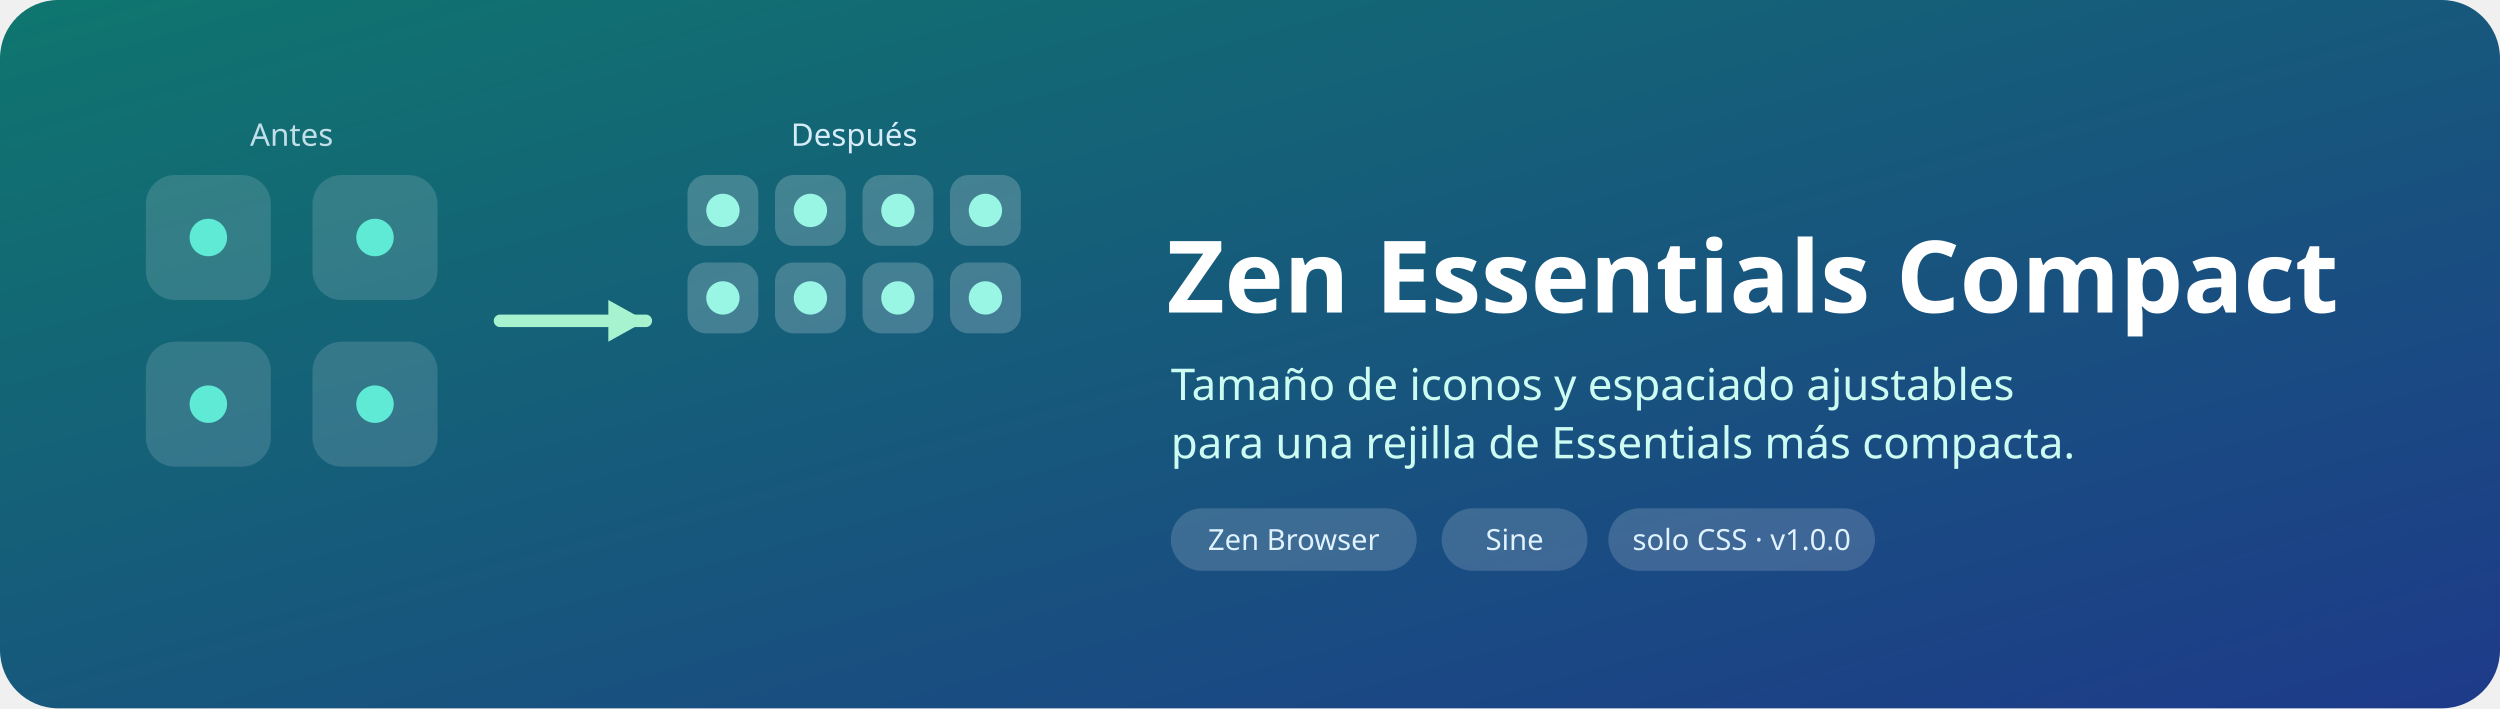
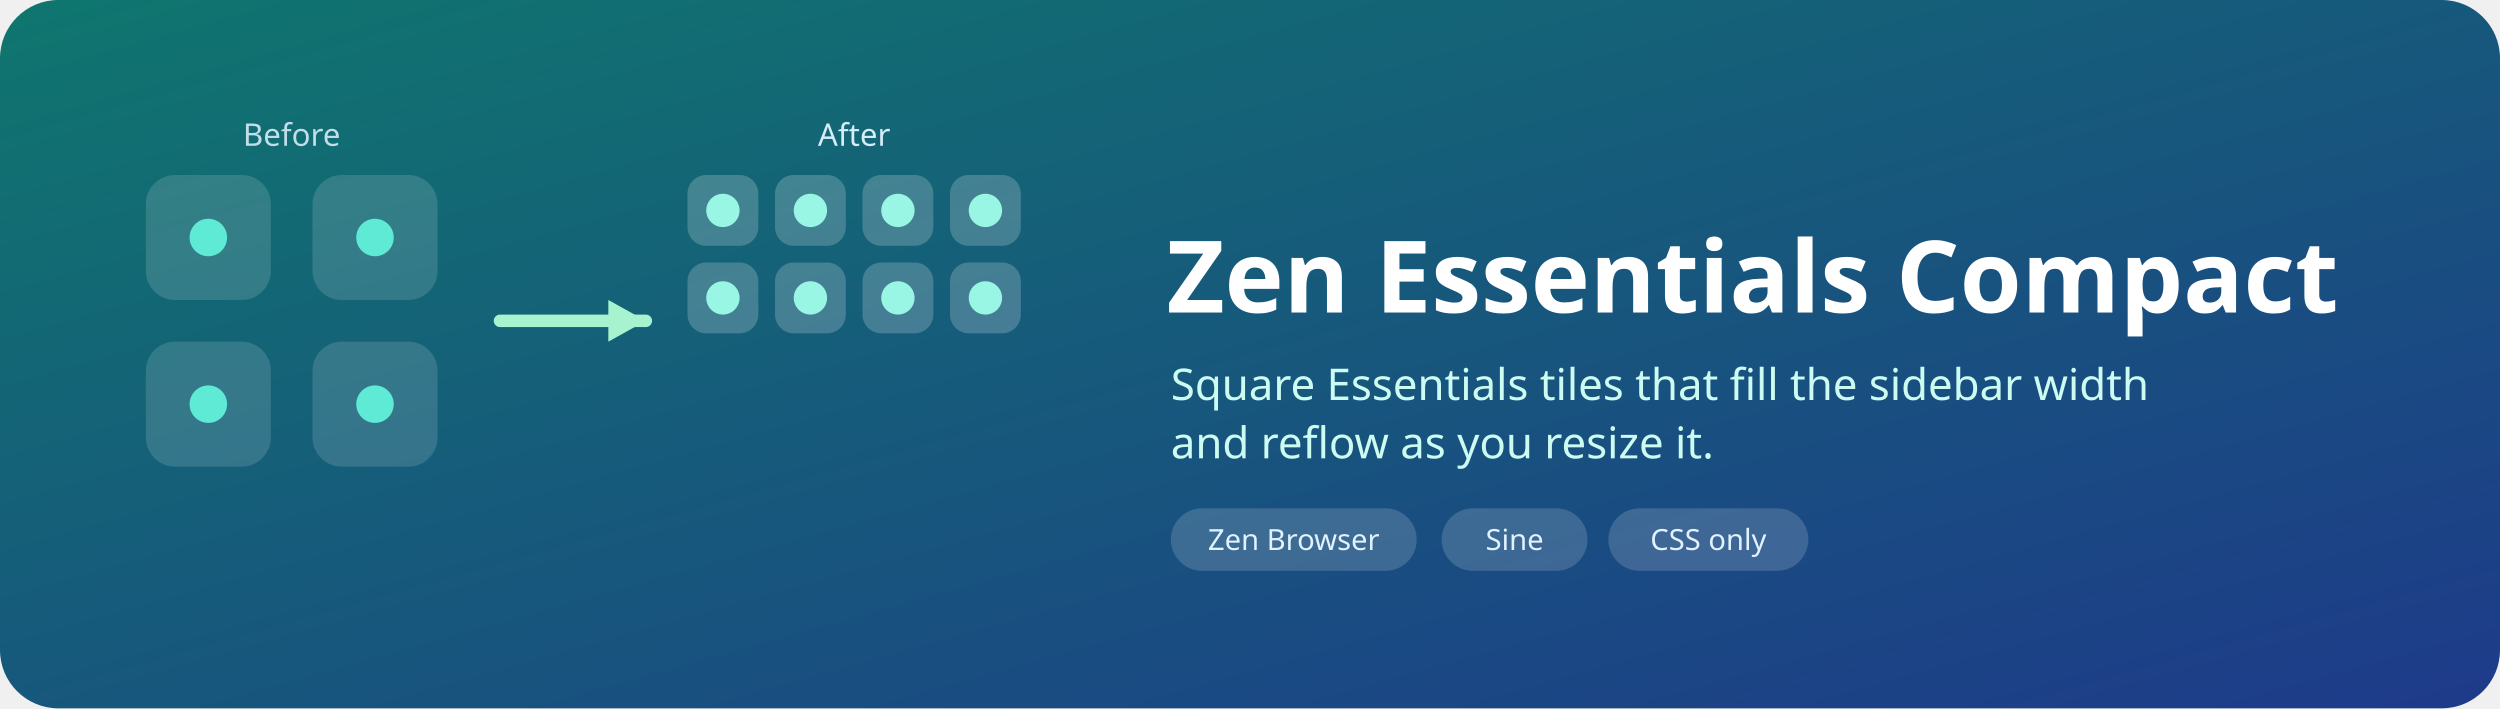
<svg xmlns="http://www.w3.org/2000/svg" viewBox="0 0 1200 340" width="1200" height="340" role="img" aria-label="Zen Essentials Compact">
  <defs>
    <linearGradient id="bg" x1="0" y1="0" x2="1" y2="1">
      <stop offset="0" stop-color="#0F766E" />
      <stop offset="1" stop-color="#1E3A8A" />
    </linearGradient>
    <style>
      .t   { font-family:'Segoe UI',Ubuntu,system-ui,sans-serif; fill:#ffffff; }
      .sub { font-family:'Segoe UI',Ubuntu,system-ui,sans-serif; fill:#CCFBF1; }
      .lbl { font-family:'Segoe UI',Ubuntu,system-ui,sans-serif; fill:#E0F2FE; }
    </style>
  </defs>
  <rect x="0" y="0" width="1200" height="340" rx="28" fill="url(#bg)" />
  <g transform="translate(70,84)">
-     <text class="lbl" x="70" y="-14" font-size="15" text-anchor="middle" opacity="0.85">Antes</text>
+     <text class="lbl" x="70" y="-14" font-size="15" text-anchor="middle" opacity="0.85">Before</text>
    <g fill="#ffffff" fill-opacity="0.14">
      <rect x="0" y="0" width="60" height="60" rx="14" />
      <rect x="80" y="0" width="60" height="60" rx="14" />
      <rect x="0" y="80" width="60" height="60" rx="14" />
      <rect x="80" y="80" width="60" height="60" rx="14" />
    </g>
    <g fill="#5EEAD4">
      <circle cx="30" cy="30" r="9" />
      <circle cx="110" cy="30" r="9" />
      <circle cx="30" cy="110" r="9" />
      <circle cx="110" cy="110" r="9" />
    </g>
  </g>
  <g transform="translate(240,154)">
    <path d="M0 0 H70" stroke="#A7F3D0" stroke-width="6" fill="none" stroke-linecap="round" />
    <path d="M70 0 l-18 -10 v20 z" fill="#A7F3D0" />
  </g>
  <g transform="translate(330,84)">
-     <text class="lbl" x="80" y="-14" font-size="15" text-anchor="middle" opacity="0.95">Después</text>
+     <text class="lbl" x="80" y="-14" font-size="15" text-anchor="middle" opacity="0.95">After</text>
    <g fill="#ffffff" fill-opacity="0.20">
      <rect x="0" y="0" width="34" height="34" rx="9" />
      <rect x="42" y="0" width="34" height="34" rx="9" />
      <rect x="84" y="0" width="34" height="34" rx="9" />
      <rect x="126" y="0" width="34" height="34" rx="9" />
      <rect x="0" y="42" width="34" height="34" rx="9" />
      <rect x="42" y="42" width="34" height="34" rx="9" />
      <rect x="84" y="42" width="34" height="34" rx="9" />
      <rect x="126" y="42" width="34" height="34" rx="9" />
    </g>
    <g fill="#99F6E4">
      <circle cx="17" cy="17" r="8" />
      <circle cx="59" cy="17" r="8" />
      <circle cx="101" cy="17" r="8" />
      <circle cx="143" cy="17" r="8" />
      <circle cx="17" cy="59" r="8" />
      <circle cx="59" cy="59" r="8" />
      <circle cx="101" cy="59" r="8" />
      <circle cx="143" cy="59" r="8" />
    </g>
  </g>
  <text class="t" x="560" y="150" font-size="48" font-weight="700">Zen Essentials Compact</text>
-   <text class="sub" x="562" y="192" font-size="21">Tamaño de iconos y espaciado ajustables</text>
-   <text class="sub" x="562" y="220" font-size="21">para una rejilla de Essentials más compacta.</text>
+   <text class="sub" x="562" y="192" font-size="21">Square Essentials tiles that fill the sidebar width</text>
+   <text class="sub" x="562" y="220" font-size="21">and reflow as you resize it.</text>
  <g transform="translate(562,244)" font-size="14">
    <rect width="118" height="30" rx="15" fill="#ffffff" fill-opacity="0.16" />
    <text class="lbl" x="59" y="20" text-anchor="middle">Zen Browser</text>
    <rect x="130" width="70" height="30" rx="15" fill="#ffffff" fill-opacity="0.16" />
    <text class="lbl" x="165" y="20" text-anchor="middle">Sine</text>
-     <rect x="210" width="128" height="30" rx="15" fill="#ffffff" fill-opacity="0.16" />
-     <text class="lbl" x="274" y="20" text-anchor="middle">solo CSS · v1.0.0</text>
+     <rect x="210" width="96" height="30" rx="15" fill="#ffffff" fill-opacity="0.16" />
+     <text class="lbl" x="258" y="20" text-anchor="middle">CSS only</text>
  </g>
</svg>
